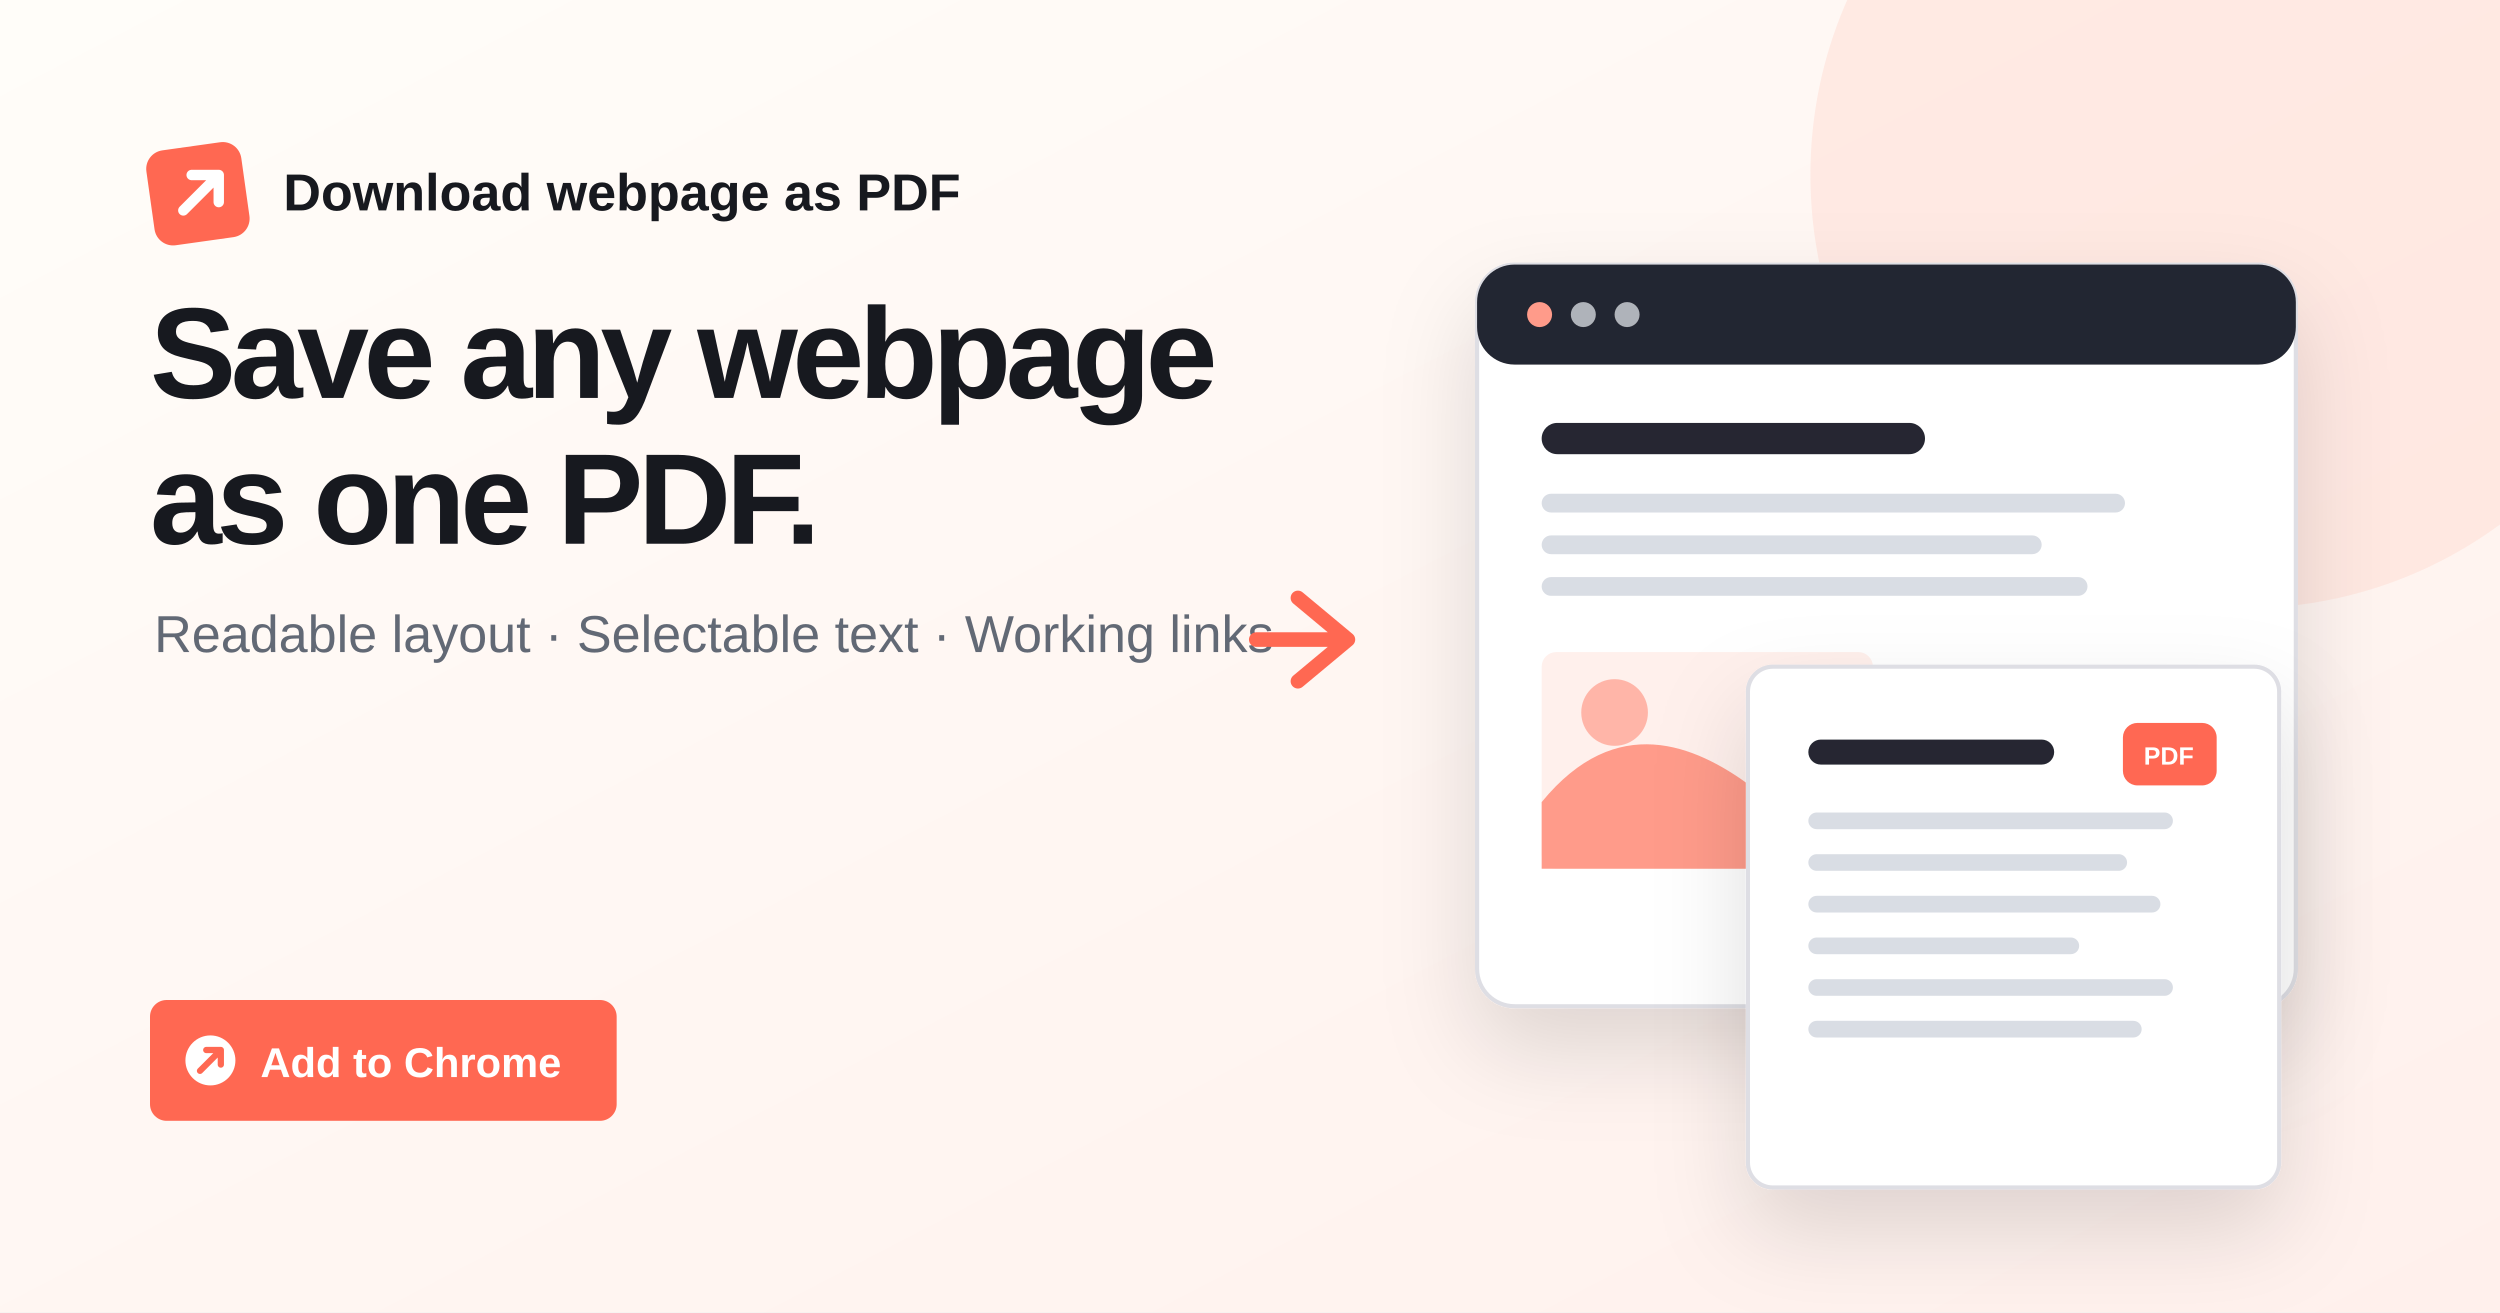
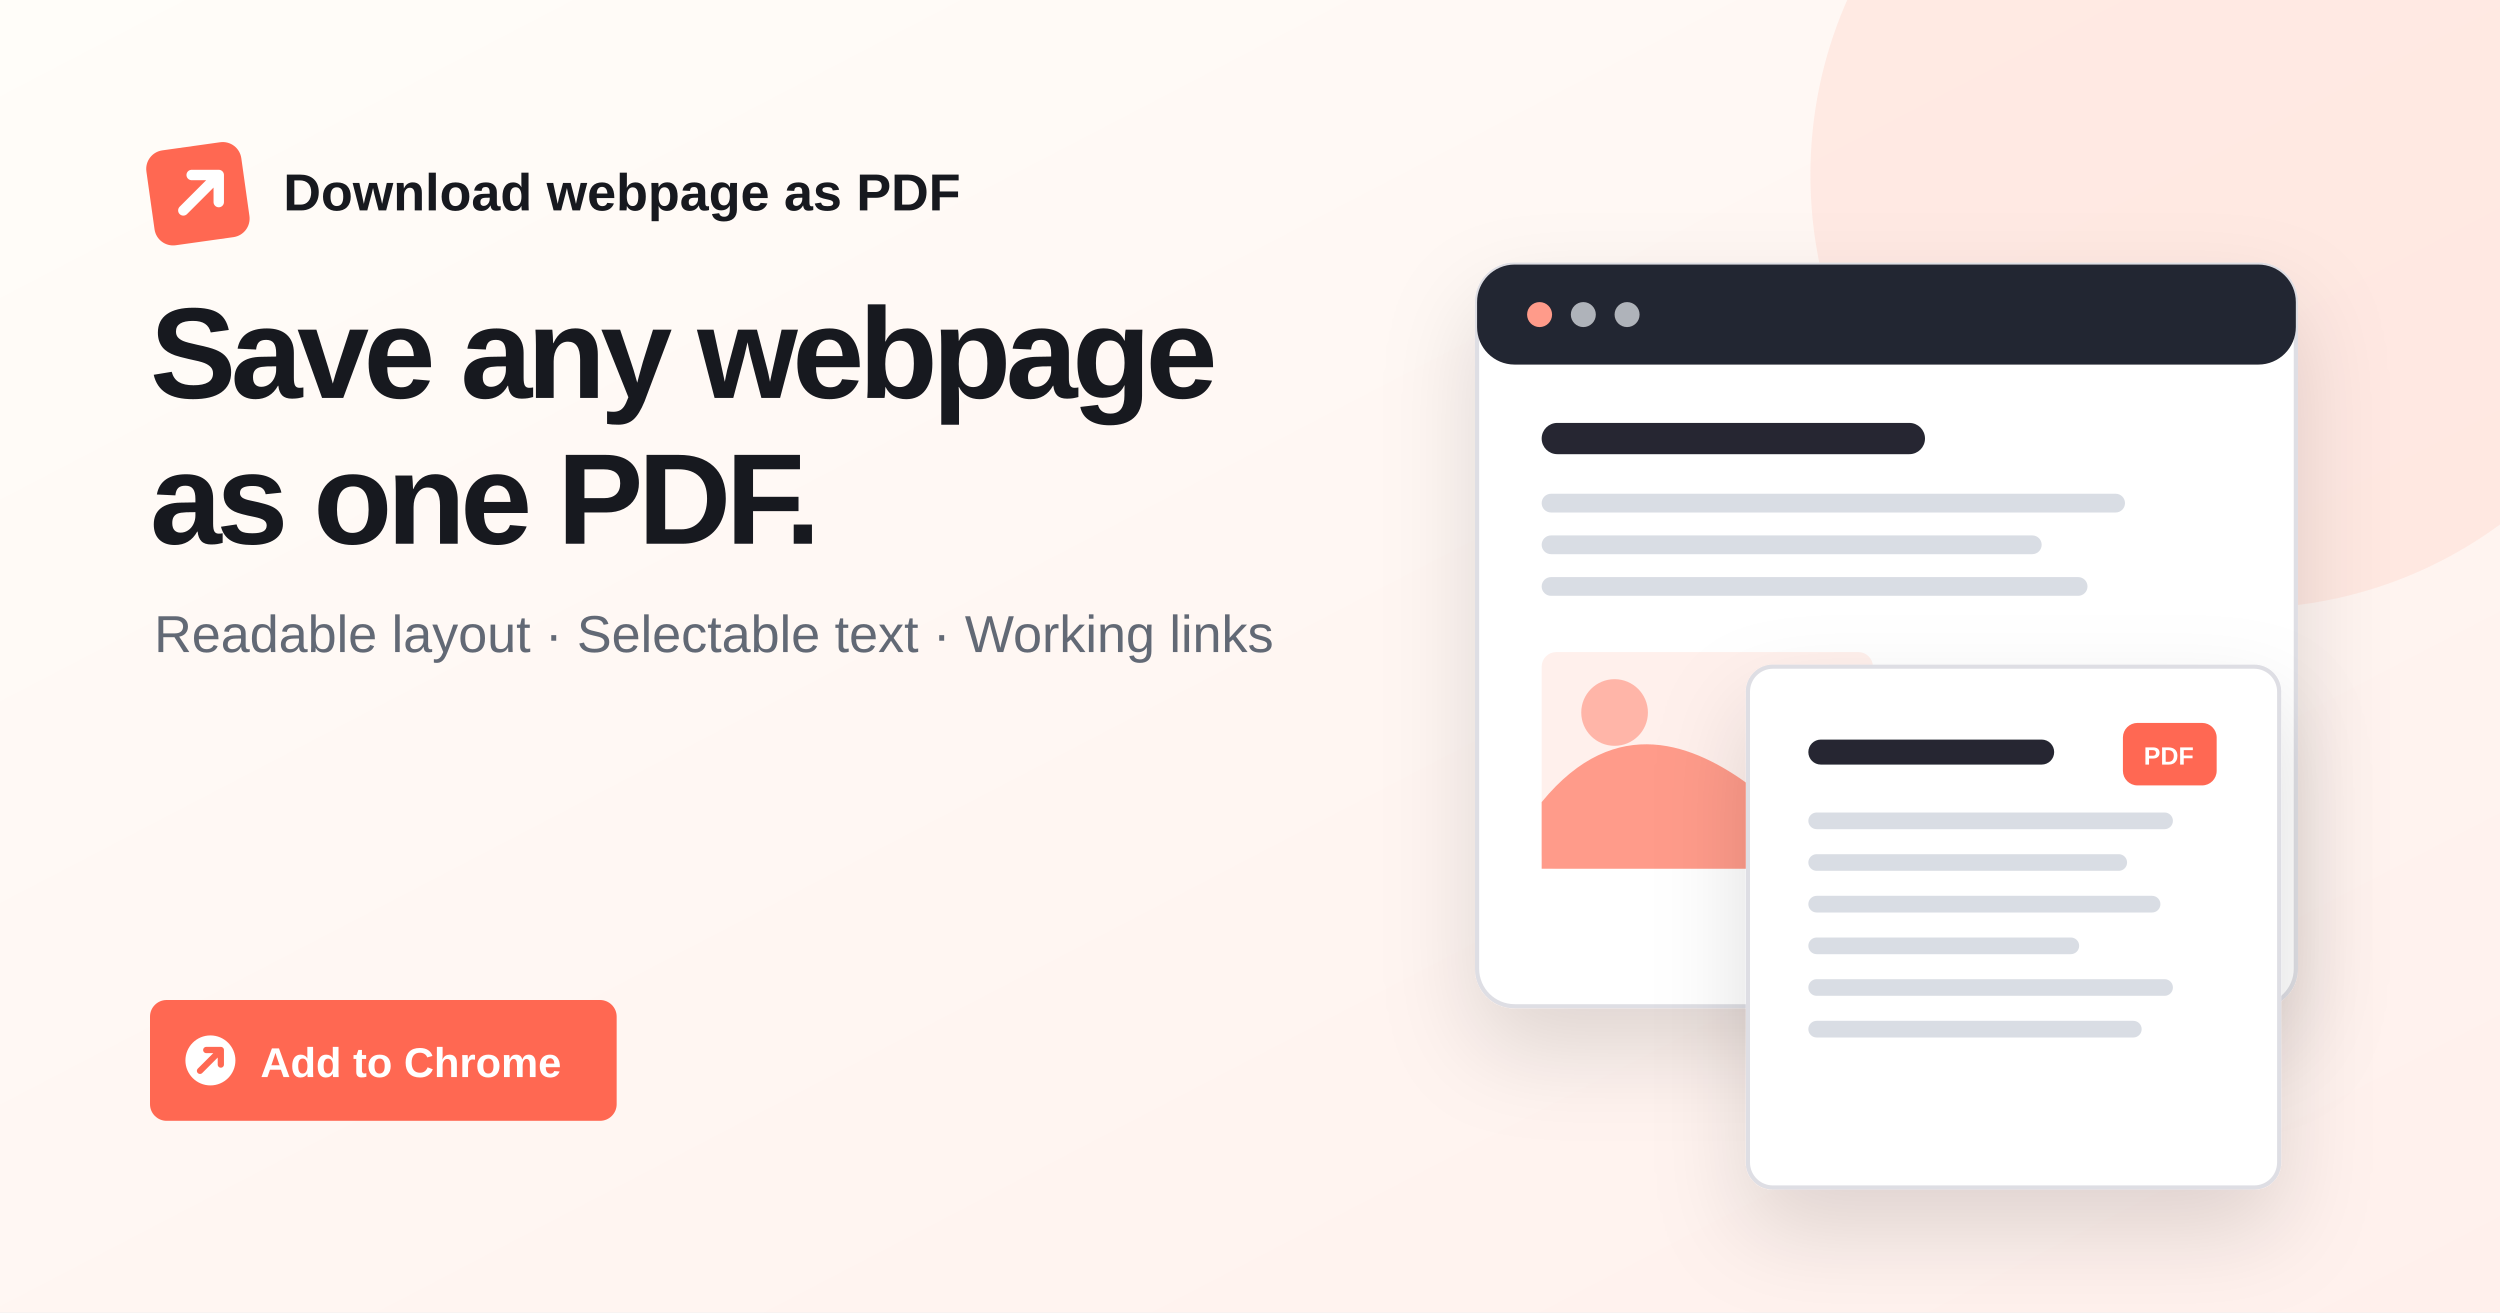
<svg xmlns="http://www.w3.org/2000/svg" width="1200" height="630" viewBox="0 0 1200 630" role="img" aria-labelledby="title desc">
  <defs>
    <linearGradient id="background" x1="0" y1="0" x2="1" y2="1">
      <stop stop-color="#fffdf9" />
      <stop offset="1" stop-color="#fff0ec" />
    </linearGradient>
    <filter id="shadow" x="-20%" y="-20%" width="140%" height="150%">
      <feDropShadow dx="0" dy="20" stdDeviation="22" flood-color="#17191f" flood-opacity=".13" />
    </filter>
  </defs>
  <rect width="1200" height="630" fill="url(#background)" />
  <circle cx="1077" cy="84" r="208" fill="#ffded5" opacity=".55" />
  <rect x="72" y="70" width="46" height="46" rx="9" fill="#ff6852" transform="rotate(-8 95 93)" />
  <path d="M88 101 105 84M105 84H92M105 84v13" fill="none" stroke="#fff" stroke-linecap="round" stroke-linejoin="round" stroke-width="5" />
  <text x="136" y="101" fill="#17191f" font-family="Arial, Helvetica, sans-serif" font-size="25" font-weight="700">Download webpage as PDF</text>
  <text x="72" y="191" fill="#17191f" font-family="Arial, Helvetica, sans-serif" font-size="62" font-weight="800" letter-spacing="-2.6">Save any webpage</text>
  <text x="72" y="261" fill="#17191f" font-family="Arial, Helvetica, sans-serif" font-size="62" font-weight="800" letter-spacing="-2.6">as one PDF.</text>
  <text x="74" y="313" fill="#626975" font-family="Arial, Helvetica, sans-serif" font-size="25">Readable layout · Selectable text · Working links</text>
  <g filter="url(#shadow)">
    <rect x="709" y="127" width="393" height="356" rx="18" fill="#fff" stroke="#dedee4" stroke-width="2" />
    <rect x="709" y="127" width="393" height="48" rx="18" fill="#242630" />
    <circle cx="739" cy="151" r="6" fill="#ff9b8a" />
    <circle cx="760" cy="151" r="6" fill="#afb3ba" />
    <circle cx="781" cy="151" r="6" fill="#afb3ba" />
    <rect x="740" y="203" width="184" height="15" rx="7.5" fill="#252832" />
    <rect x="740" y="237" width="280" height="9" rx="4.5" fill="#d9dde4" />
    <rect x="740" y="257" width="240" height="9" rx="4.5" fill="#d9dde4" />
    <rect x="740" y="277" width="262" height="9" rx="4.5" fill="#d9dde4" />
    <rect x="740" y="313" width="159" height="104" rx="7" fill="#fff0ec" />
    <path d="M740 385c36-44 74-27 100-8 27-21 52-20 59 5v35H740z" fill="#ff9b8a" />
    <circle cx="775" cy="342" r="16" fill="#ffb5a8" />
  </g>
-   <path d="M647 307h-44m20-20 24 20-24 20" fill="none" stroke="#ff6852" stroke-linecap="round" stroke-linejoin="round" stroke-width="7" />
  <g filter="url(#shadow)">
    <rect x="839" y="320" width="255" height="250" rx="12" fill="#fff" stroke="#dedee4" stroke-width="2" />
    <rect x="868" y="355" width="118" height="12" rx="6" fill="#252832" />
    <rect x="1019" y="347" width="45" height="30" rx="7" fill="#ff6852" />
    <text x="1029" y="367" fill="#fff" font-family="Arial, Helvetica, sans-serif" font-size="12" font-weight="700">PDF</text>
    <rect x="868" y="390" width="175" height="8" rx="4" fill="#d9dde4" />
    <rect x="868" y="410" width="153" height="8" rx="4" fill="#d9dde4" />
    <rect x="868" y="430" width="169" height="8" rx="4" fill="#d9dde4" />
    <rect x="868" y="450" width="130" height="8" rx="4" fill="#d9dde4" />
    <rect x="868" y="470" width="175" height="8" rx="4" fill="#d9dde4" />
    <rect x="868" y="490" width="160" height="8" rx="4" fill="#d9dde4" />
  </g>
  <rect x="72" y="480" width="224" height="58" rx="8" fill="#ff6852" />
  <circle cx="101" cy="509" r="12" fill="#fff" />
  <path d="M96 514 106 504M106 504h-7M106 504v7" fill="none" stroke="#ff6852" stroke-linecap="round" stroke-linejoin="round" stroke-width="3" />
  <text x="125" y="517" fill="#fff" font-family="Arial, Helvetica, sans-serif" font-size="20" font-weight="700">Add to Chrome</text>
</svg>
